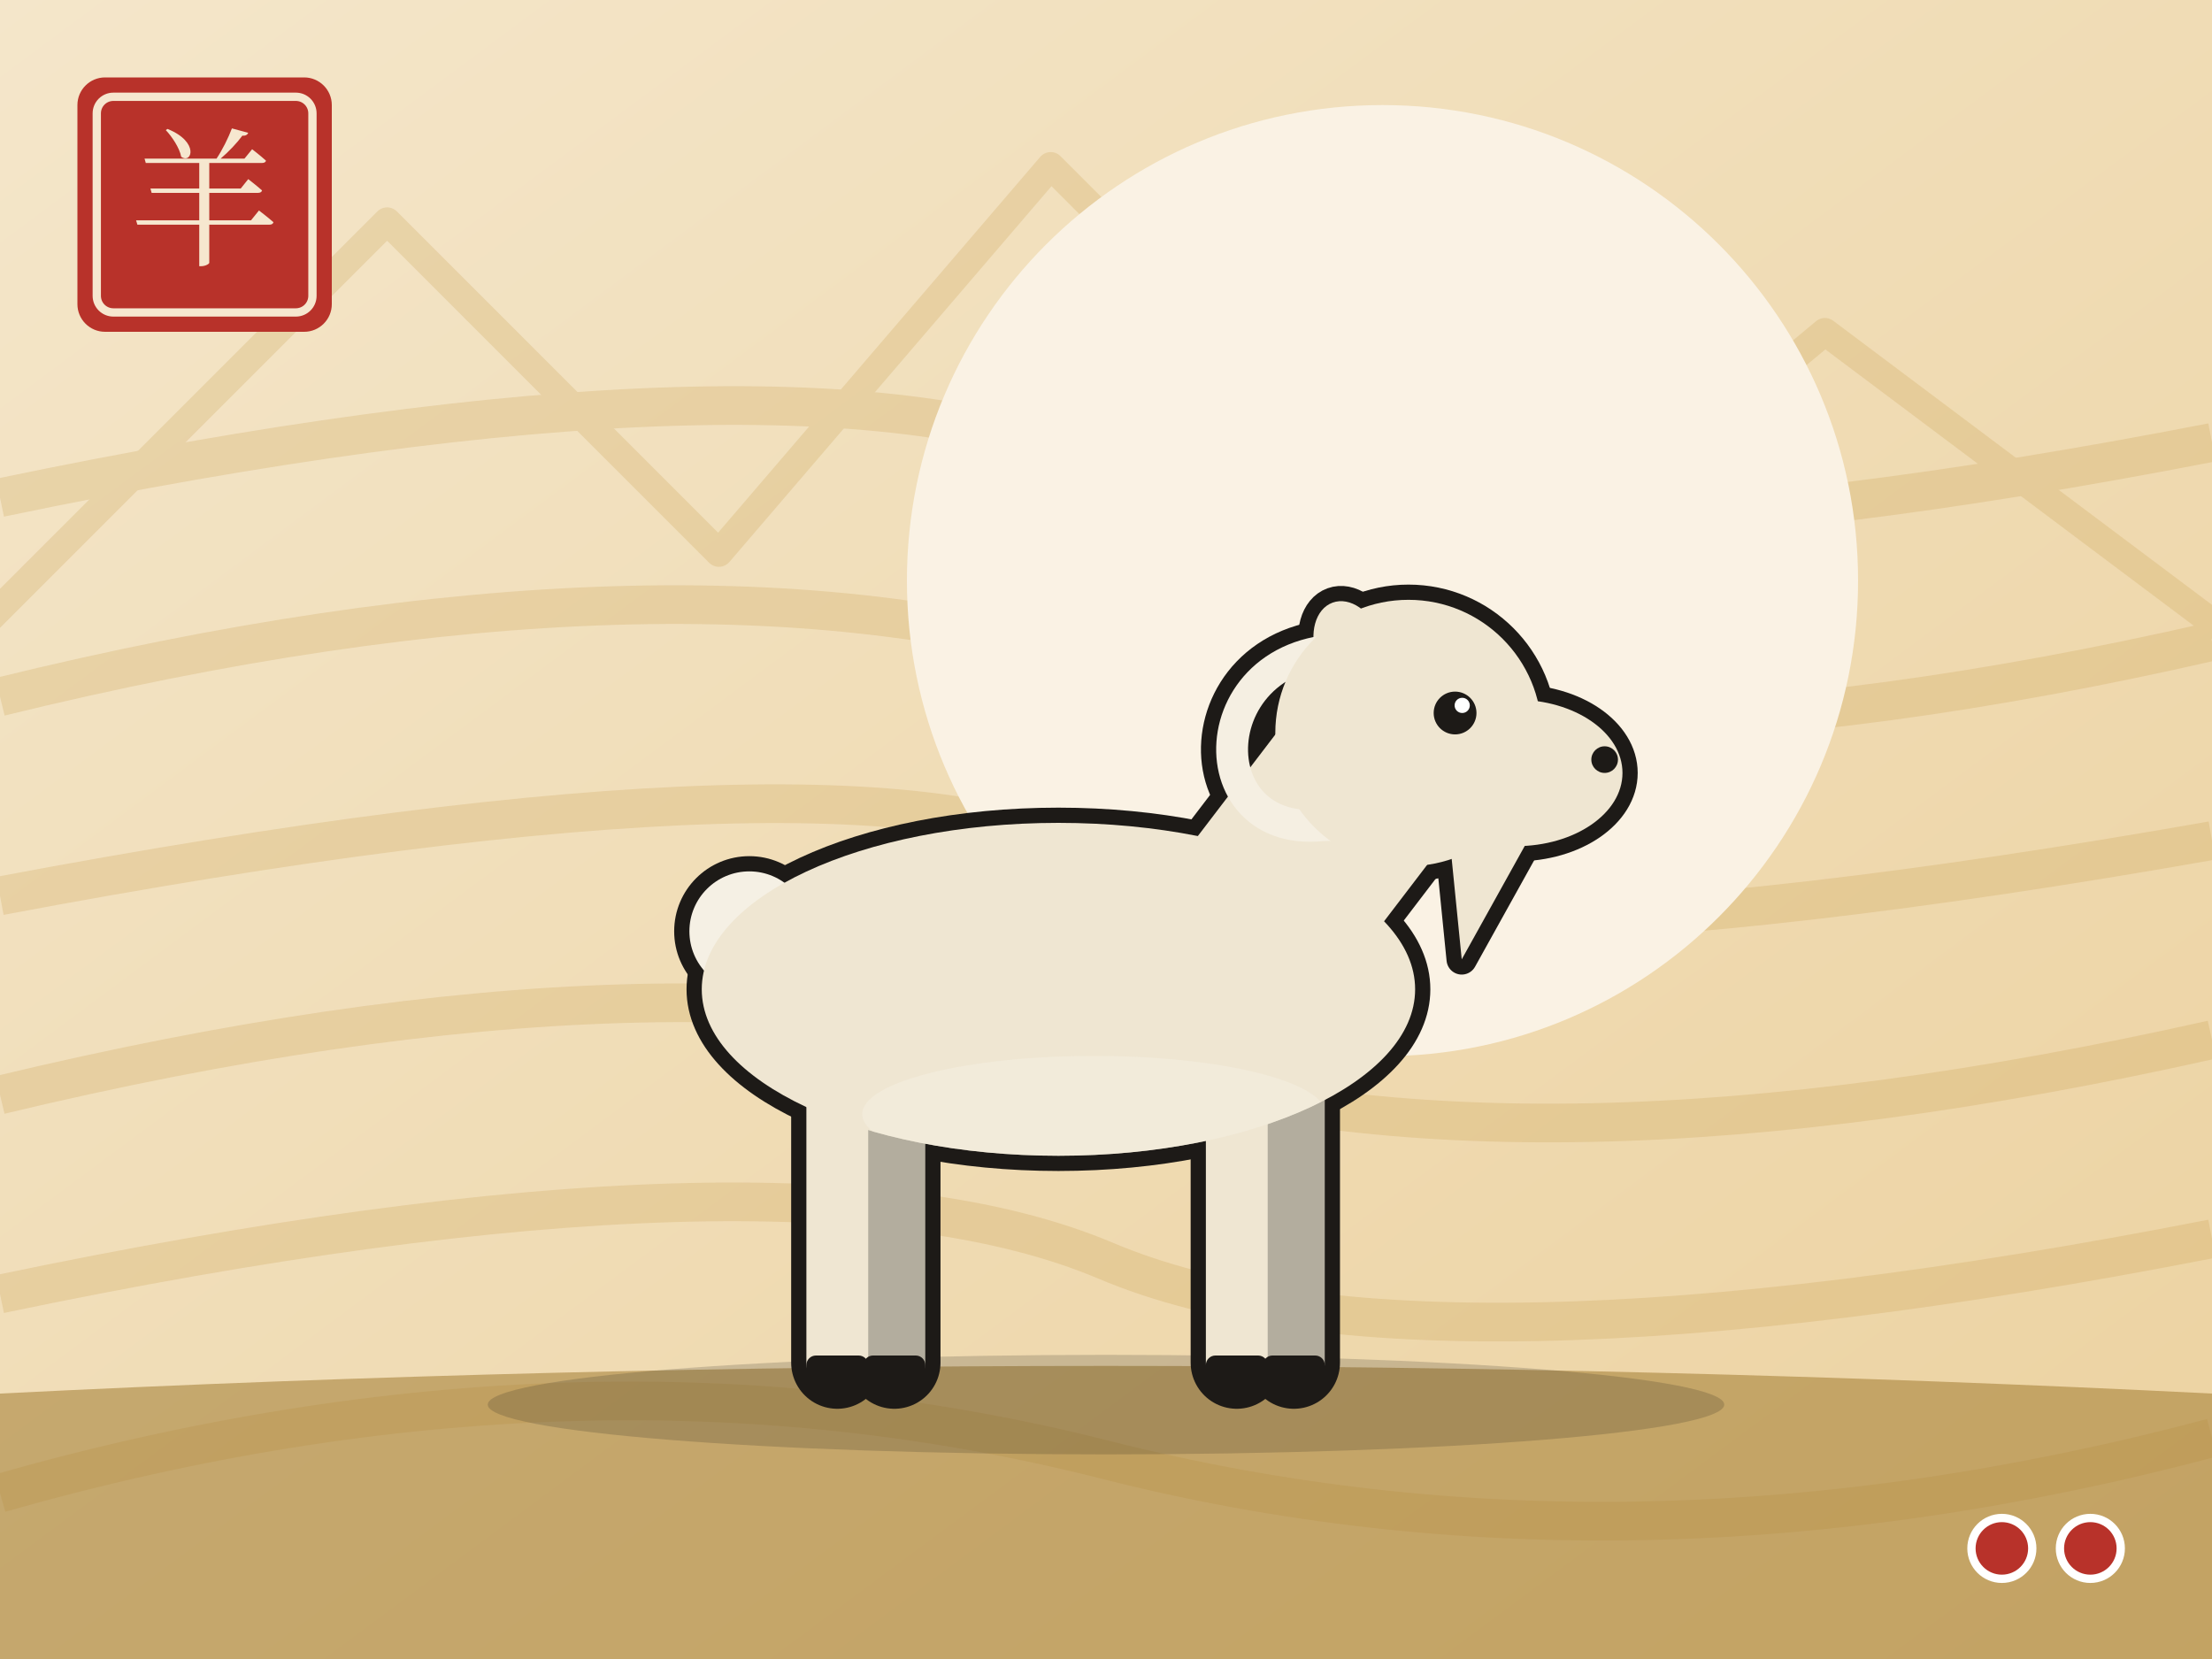
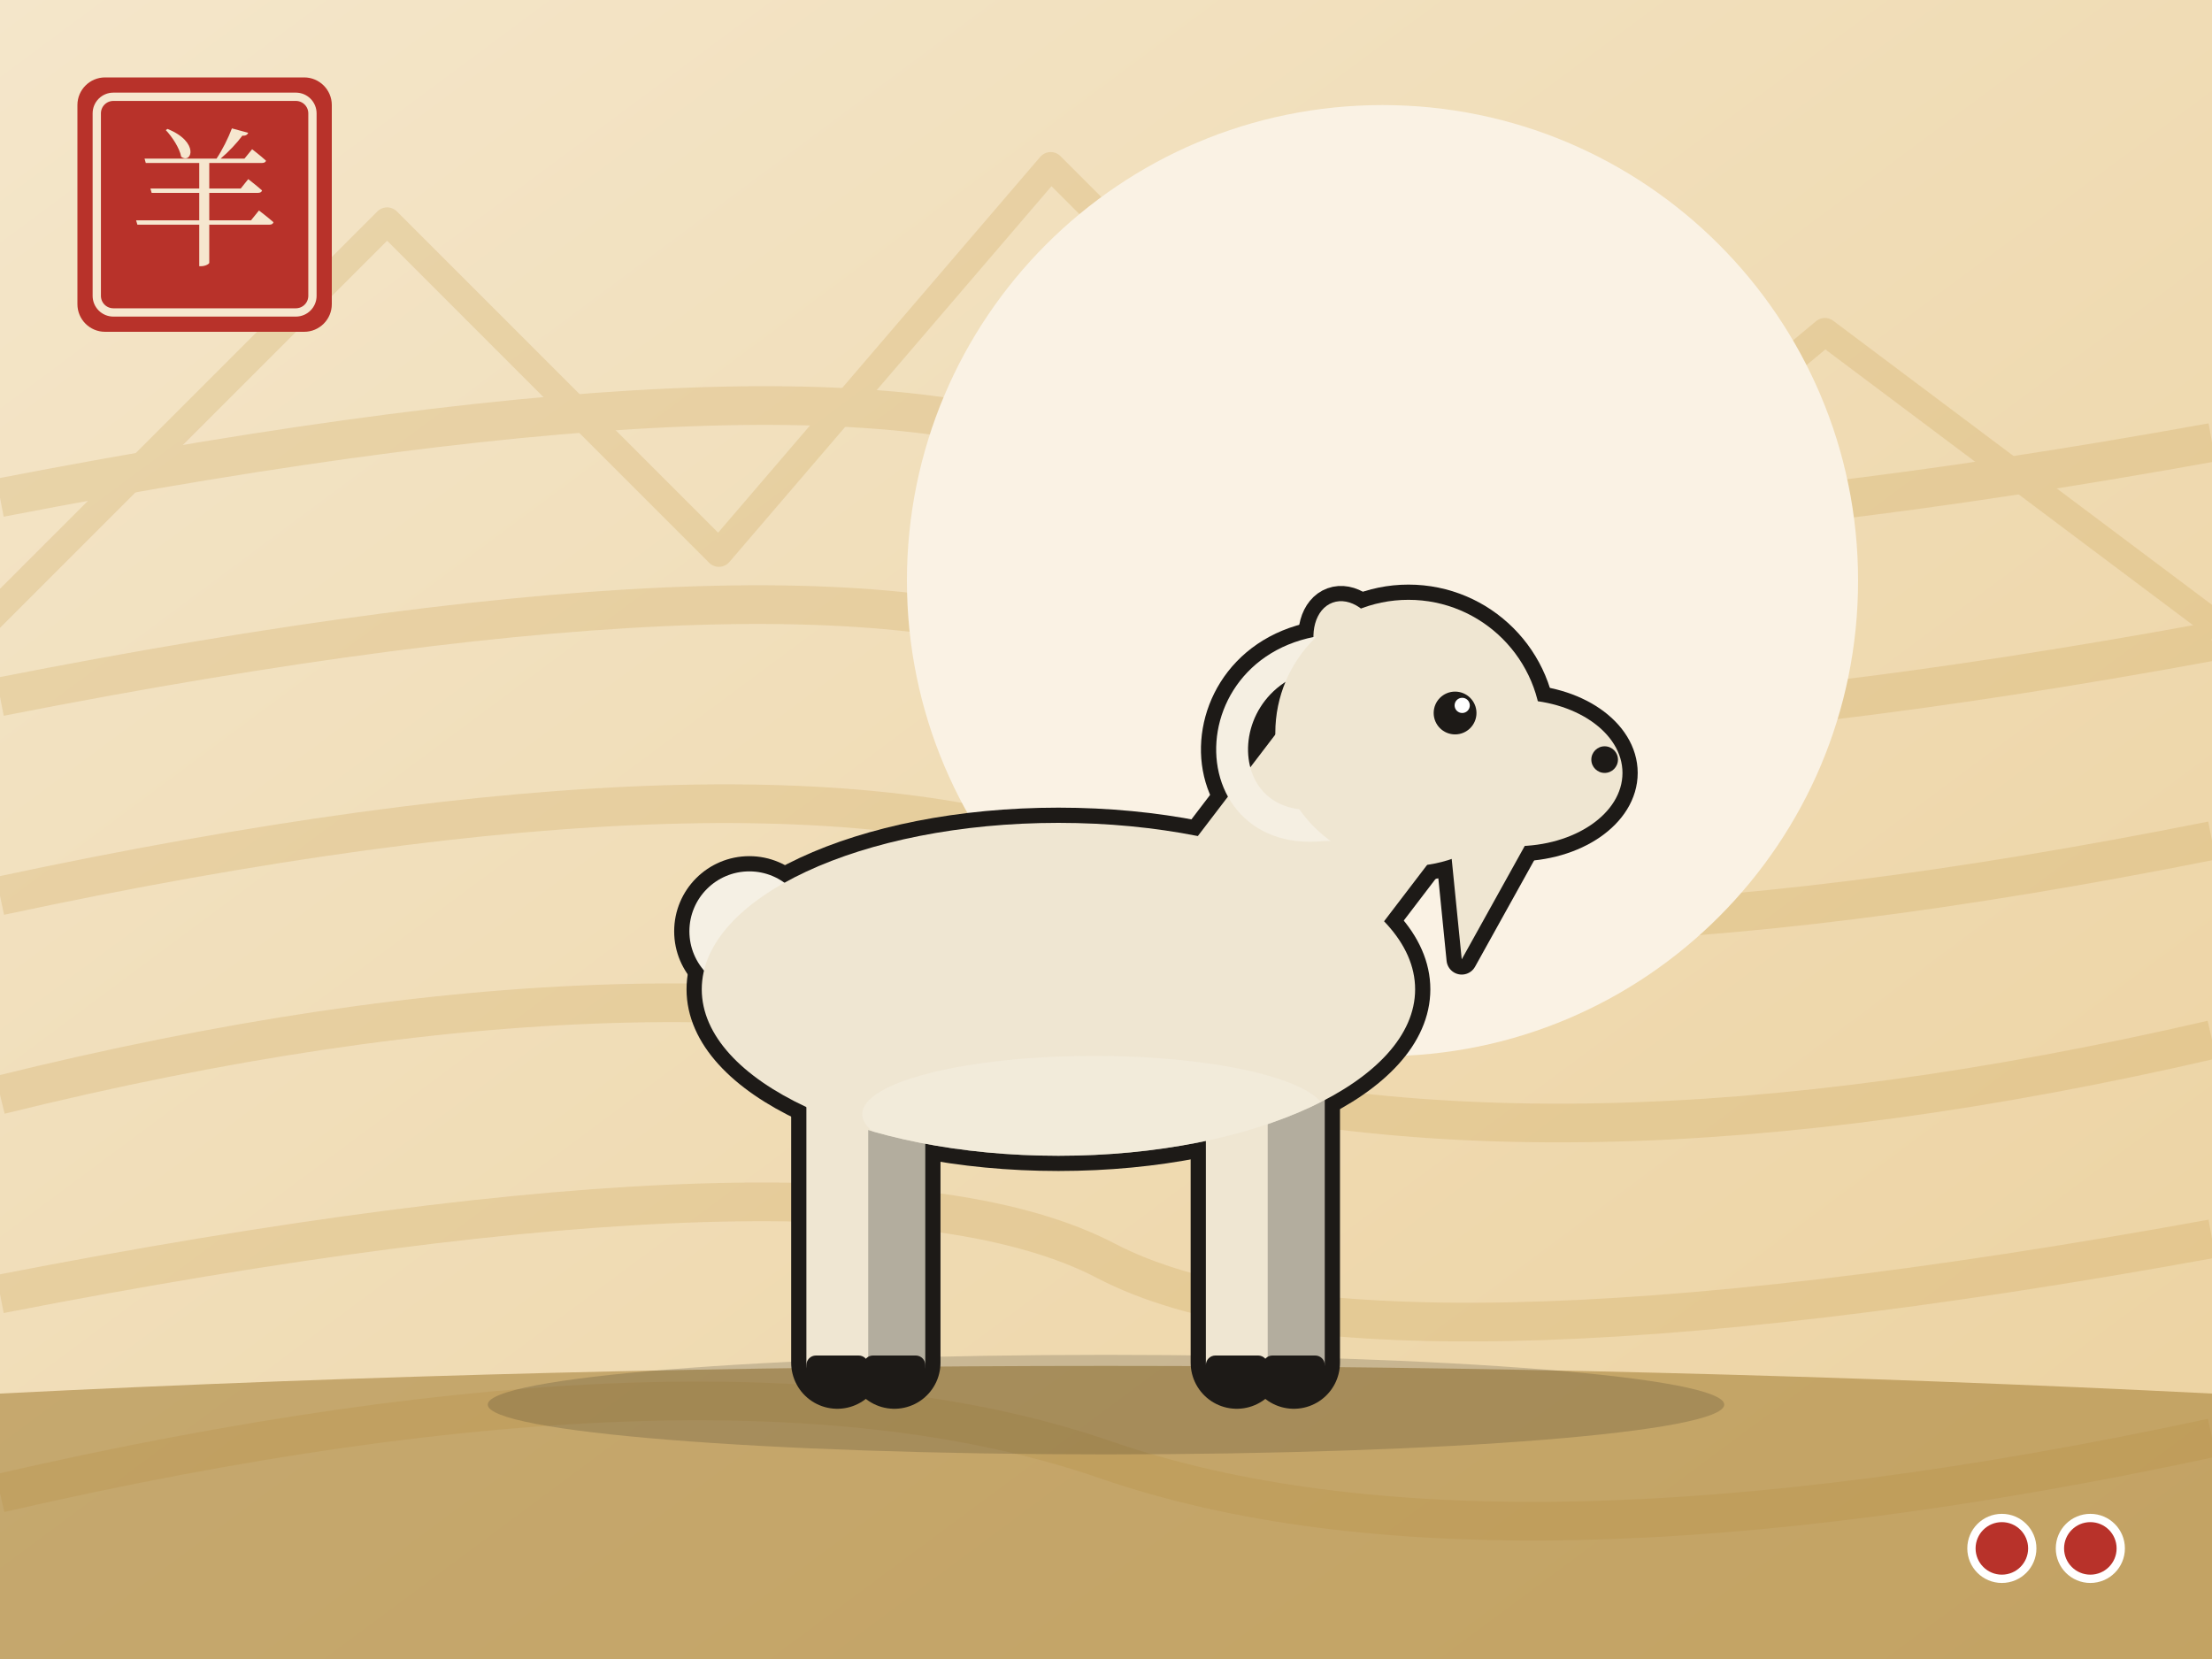
<svg xmlns="http://www.w3.org/2000/svg" viewBox="0 0 400 300" width="400" height="300">
  <defs>
-     <linearGradient id="bg-ochre-cragram" x1="0" x2="1" y1="0" y2="1">
+     <linearGradient id="bg-cragram" x1="0" x2="1" y1="0" y2="1">
      <stop offset="0" stop-color="#f4e6ca" />
      <stop offset="1" stop-color="#ecd2a0" />
    </linearGradient>
  </defs>
-   <rect width="400" height="300" fill="url(#bg-ochre-cragram)" />
+   <rect width="400" height="300" fill="url(#bg-cragram)" />
  <g opacity="0.2">
-     <path d="M0 90 Q143.927 60 200 84 T400 80" stroke="#bf9039" stroke-width="7" fill="none" />
-     <path d="M0 126 Q122.238 96 200 120 T400 116" stroke="#bf9039" stroke-width="7" fill="none" />
-     <path d="M0 162 Q158.899 132 200 156 T400 152" stroke="#bf9039" stroke-width="7" fill="none" />
-     <path d="M0 198 Q124.875 168 200 192 T400 188" stroke="#bf9039" stroke-width="7" fill="none" />
-     <path d="M0 234 Q143.31 204 200 228 T400 224" stroke="#bf9039" stroke-width="7" fill="none" />
-     <path d="M0 270 Q105.426 240 200 264 T400 260" stroke="#bf9039" stroke-width="7" fill="none" />
+     <path d="M0 90 Q155.148 60 200 84 T400 80" stroke="#bf9039" stroke-width="7" fill="none" />
+     <path d="M0 126 Q152.579 96 200 120 T400 116" stroke="#bf9039" stroke-width="7" fill="none" />
+     <path d="M0 162 Q140.436 132 200 156 T400 152" stroke="#bf9039" stroke-width="7" fill="none" />
+     <path d="M0 198 Q121.168 168 200 192 T400 188" stroke="#bf9039" stroke-width="7" fill="none" />
+     <path d="M0 234 Q154.095 204 200 228 T400 224" stroke="#bf9039" stroke-width="7" fill="none" />
+     <path d="M0 270 Q130.532 240 200 264 T400 260" stroke="#bf9039" stroke-width="7" fill="none" />
    <path d="M-10 120 L70 40 L130 100 L190 30 L270 110 L330 60 L410 120" stroke="#bf9039" stroke-width="5" fill="none" stroke-linejoin="round" />
  </g>
  <circle cx="250" cy="105" r="86" fill="#faf2e4" />
  <path d="M0 252 Q200 242 400 252 L400 300 L0 300 Z" fill="#a37b31" opacity="0.55" />
  <ellipse cx="200" cy="254" rx="111.8" ry="9" fill="#1d1a17" opacity="0.18" />
  <g transform="translate(200 252) scale(0.86) translate(-200 -252)">
    <ellipse cx="125" cy="154.8" rx="12.6" ry="12.6" fill="#1d1a17" stroke="#1d1a17" stroke-width="6.4" stroke-linejoin="round" />
    <path d="M155.5 174 L155.5 245.5" fill="none" stroke="#1d1a17" stroke-width="19.4" stroke-linecap="round" stroke-linejoin="round" />
    <path d="M239.5 174 L239.5 245.5" fill="none" stroke="#1d1a17" stroke-width="19.4" stroke-linecap="round" stroke-linejoin="round" />
    <ellipse cx="190" cy="167" rx="75" ry="35" fill="#1d1a17" stroke="#1d1a17" stroke-width="6.4" stroke-linejoin="round" />
    <path d="M223.8 163.5 L258 118.7" fill="none" stroke="#1d1a17" stroke-width="48.4" stroke-linecap="round" stroke-linejoin="round" />
    <ellipse cx="251" cy="94.9" rx="7" ry="9.8" transform="rotate(-20 251 94.9)" fill="#1d1a17" stroke="#1d1a17" stroke-width="6.4" stroke-linejoin="round" />
    <path d="M256.55 96.1 c-36.4 -5.6 -39.2 39.2 -11.2 36.4 c16.8 0 14 -16.8 2.8 -16.8" fill="none" stroke="#1d1a17" stroke-width="13.1" stroke-linecap="round" stroke-linejoin="round" />
    <ellipse cx="263.6" cy="113.1" rx="28" ry="28" fill="#1d1a17" stroke="#1d1a17" stroke-width="6.4" stroke-linejoin="round" />
    <ellipse cx="286.2" cy="121.5" rx="22.4" ry="15.4" fill="#1d1a17" stroke="#1d1a17" stroke-width="6.4" stroke-linejoin="round" />
    <polygon points="272,132.7 288.8,135.5 274.8,160.7" fill="#1d1a17" stroke="#1d1a17" stroke-width="6.4" stroke-linejoin="round" />
    <path d="M143.5 174 L143.5 245.5" fill="none" stroke="#1d1a17" stroke-width="19.4" stroke-linecap="round" stroke-linejoin="round" />
    <path d="M227.5 174 L227.5 245.5" fill="none" stroke="#1d1a17" stroke-width="19.4" stroke-linecap="round" stroke-linejoin="round" />
    <ellipse cx="125" cy="154.8" rx="12.6" ry="12.6" fill="#f5f0e4" />
    <path d="M155.5 174 L155.5 245.5" fill="none" stroke="#b3ad9e" stroke-width="13" stroke-linecap="round" stroke-linejoin="round" />
    <path d="M239.5 174 L239.5 245.5" fill="none" stroke="#b3ad9e" stroke-width="13" stroke-linecap="round" stroke-linejoin="round" />
    <ellipse cx="190" cy="167" rx="75" ry="35" fill="#efe6d2" />
    <path d="M223.8 163.5 L258 118.7" fill="none" stroke="#efe6d2" stroke-width="42" stroke-linecap="round" stroke-linejoin="round" />
    <ellipse cx="251" cy="94.9" rx="7" ry="9.8" transform="rotate(-20 251 94.9)" fill="#efe6d2" />
    <path d="M256.55 96.1 c-36.4 -5.6 -39.2 39.2 -11.2 36.4 c16.8 0 14 -16.8 2.8 -16.8" fill="none" stroke="#f5efe2" stroke-width="6.7" stroke-linecap="round" stroke-linejoin="round" />
    <ellipse cx="263.6" cy="113.1" rx="28" ry="28" fill="#efe6d2" />
    <ellipse cx="286.2" cy="121.5" rx="22.4" ry="15.4" fill="#efe6d2" />
    <polygon points="272,132.7 288.8,135.5 274.8,160.7" fill="#efe6d2" />
    <path d="M143.5 174 L143.5 245.5" fill="none" stroke="#efe6d2" stroke-width="13" stroke-linecap="round" stroke-linejoin="round" />
    <path d="M227.5 174 L227.5 245.5" fill="none" stroke="#efe6d2" stroke-width="13" stroke-linecap="round" stroke-linejoin="round" />
    <rect x="149" y="244" width="13" height="8" rx="2" fill="#1d1a17" />
    <rect x="233" y="244" width="13" height="8" rx="2" fill="#1d1a17" />
    <rect x="137" y="244" width="13" height="8" rx="2" fill="#1d1a17" />
    <rect x="221" y="244" width="13" height="8" rx="2" fill="#1d1a17" />
    <defs>
-       <clipPath id="ochre-cragram-clip">
+       <clipPath id="cragram-clip">
        <ellipse cx="125" cy="154.8" rx="12.6" ry="12.6" fill="#f5f0e4" />
        <path d="M155.5 174 L155.5 245.5" fill="none" stroke="#b3ad9e" stroke-width="13" stroke-linecap="round" stroke-linejoin="round" />
        <path d="M239.5 174 L239.5 245.5" fill="none" stroke="#b3ad9e" stroke-width="13" stroke-linecap="round" stroke-linejoin="round" />
        <ellipse cx="190" cy="167" rx="75" ry="35" fill="#efe6d2" />
        <path d="M223.8 163.5 L258 118.7" fill="none" stroke="#efe6d2" stroke-width="42" stroke-linecap="round" stroke-linejoin="round" />
        <ellipse cx="251" cy="94.9" rx="7" ry="9.8" transform="rotate(-20 251 94.9)" fill="#efe6d2" />
        <path d="M256.55 96.1 c-36.4 -5.6 -39.2 39.2 -11.2 36.4 c16.8 0 14 -16.8 2.8 -16.8" fill="none" stroke="#f5efe2" stroke-width="6.7" stroke-linecap="round" stroke-linejoin="round" />
        <ellipse cx="263.6" cy="113.1" rx="28" ry="28" fill="#efe6d2" />
        <ellipse cx="286.2" cy="121.5" rx="22.4" ry="15.4" fill="#efe6d2" />
        <polygon points="272,132.7 288.8,135.5 274.8,160.7" fill="#efe6d2" />
        <path d="M143.5 174 L143.5 245.5" fill="none" stroke="#efe6d2" stroke-width="13" stroke-linecap="round" stroke-linejoin="round" />
        <path d="M227.5 174 L227.5 245.5" fill="none" stroke="#efe6d2" stroke-width="13" stroke-linecap="round" stroke-linejoin="round" />
      </clipPath>
    </defs>
-     <g clip-path="url(#ochre-cragram-clip)">
+     <g clip-path="url(#cragram-clip)">
      <ellipse cx="197.5" cy="193.25" rx="48.75" ry="12.25" fill="#f4eee0" opacity="0.6" />
    </g>
    <circle cx="273.4" cy="108.9" r="4.5" fill="#1d1a17" />
    <circle cx="274.9" cy="107.3" r="1.6" fill="#fff" />
    <circle cx="304.85" cy="118.7" r="2.8" fill="#1d1a17" />
  </g>
  <g transform="translate(14 14)">
    <rect width="46" height="46" rx="5" fill="#b8322a" />
    <rect x="3.5" y="3.5" width="39" height="39" rx="3" fill="none" stroke="#f6e7cf" stroke-width="1.5" />
    <text x="23" y="32" text-anchor="middle" font-size="27" font-family="'Noto Serif CJK SC','Noto Serif SC','Songti SC','SimSun',serif" fill="#f6e7cf">羊</text>
  </g>
  <circle cx="378" cy="280" r="5.5" fill="#b8322a" stroke="#fff" stroke-width="1.5" />
  <circle cx="362" cy="280" r="5.5" fill="#b8322a" stroke="#fff" stroke-width="1.5" />
</svg>
